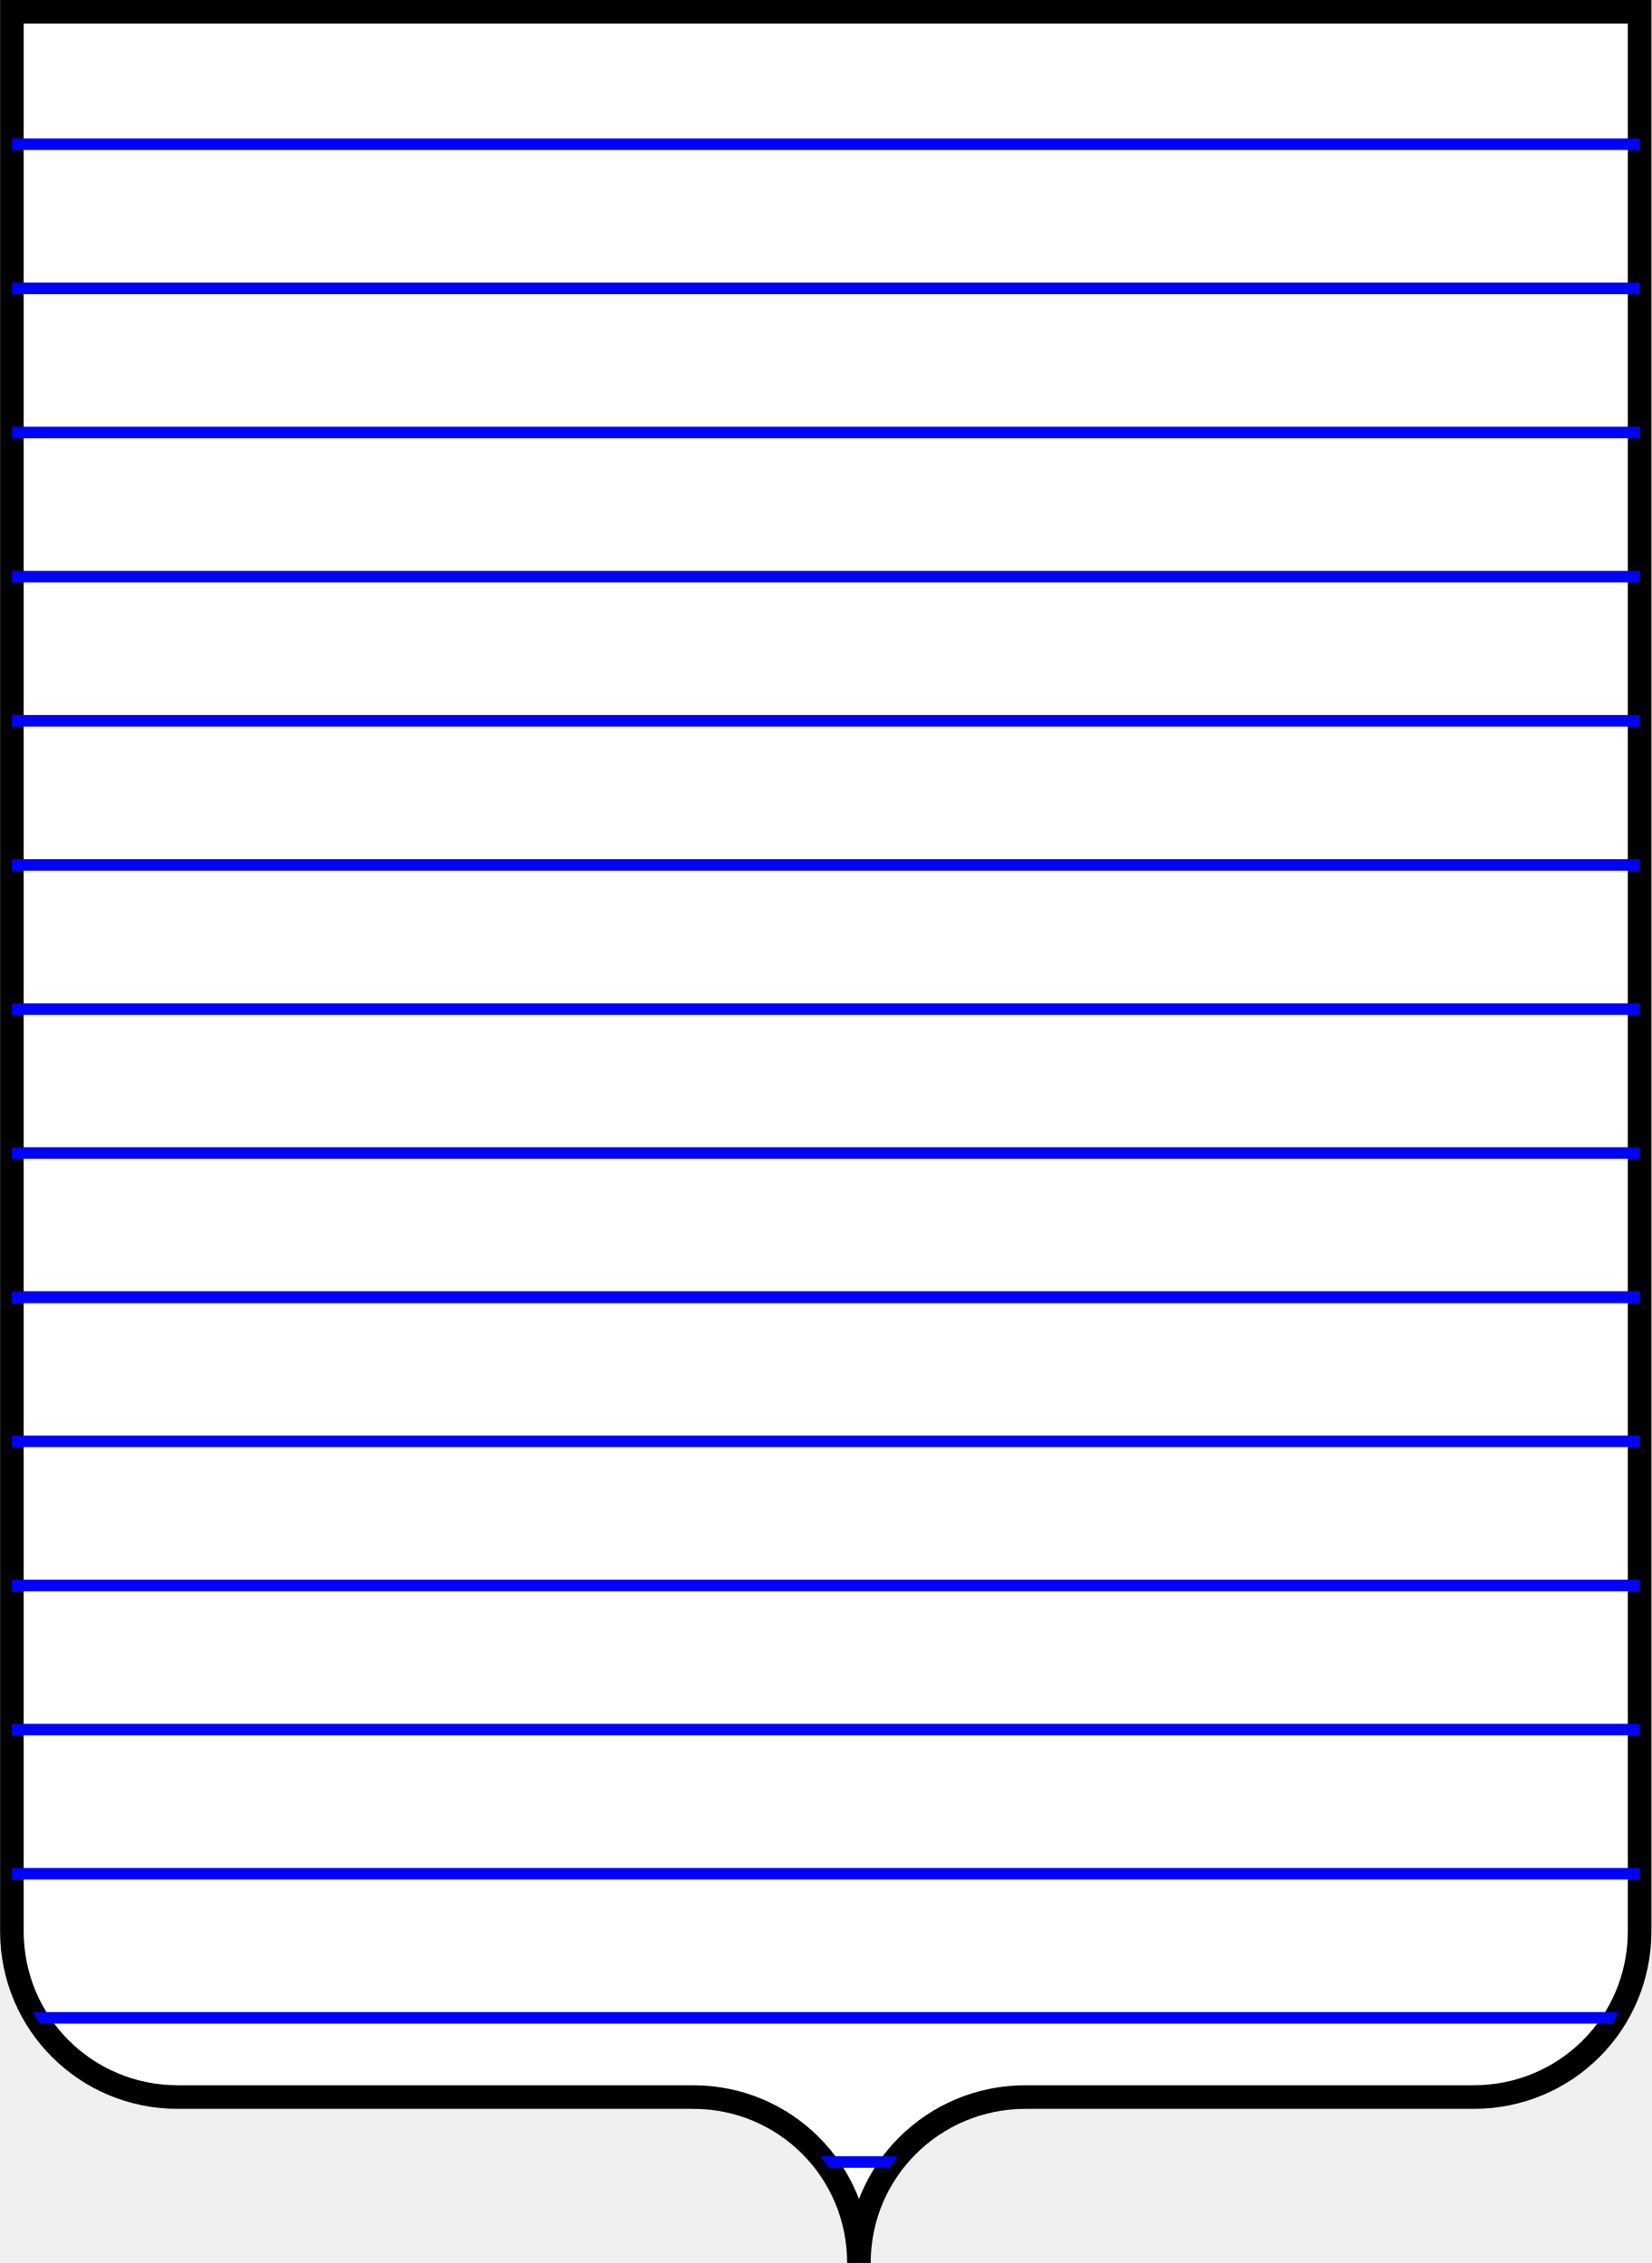
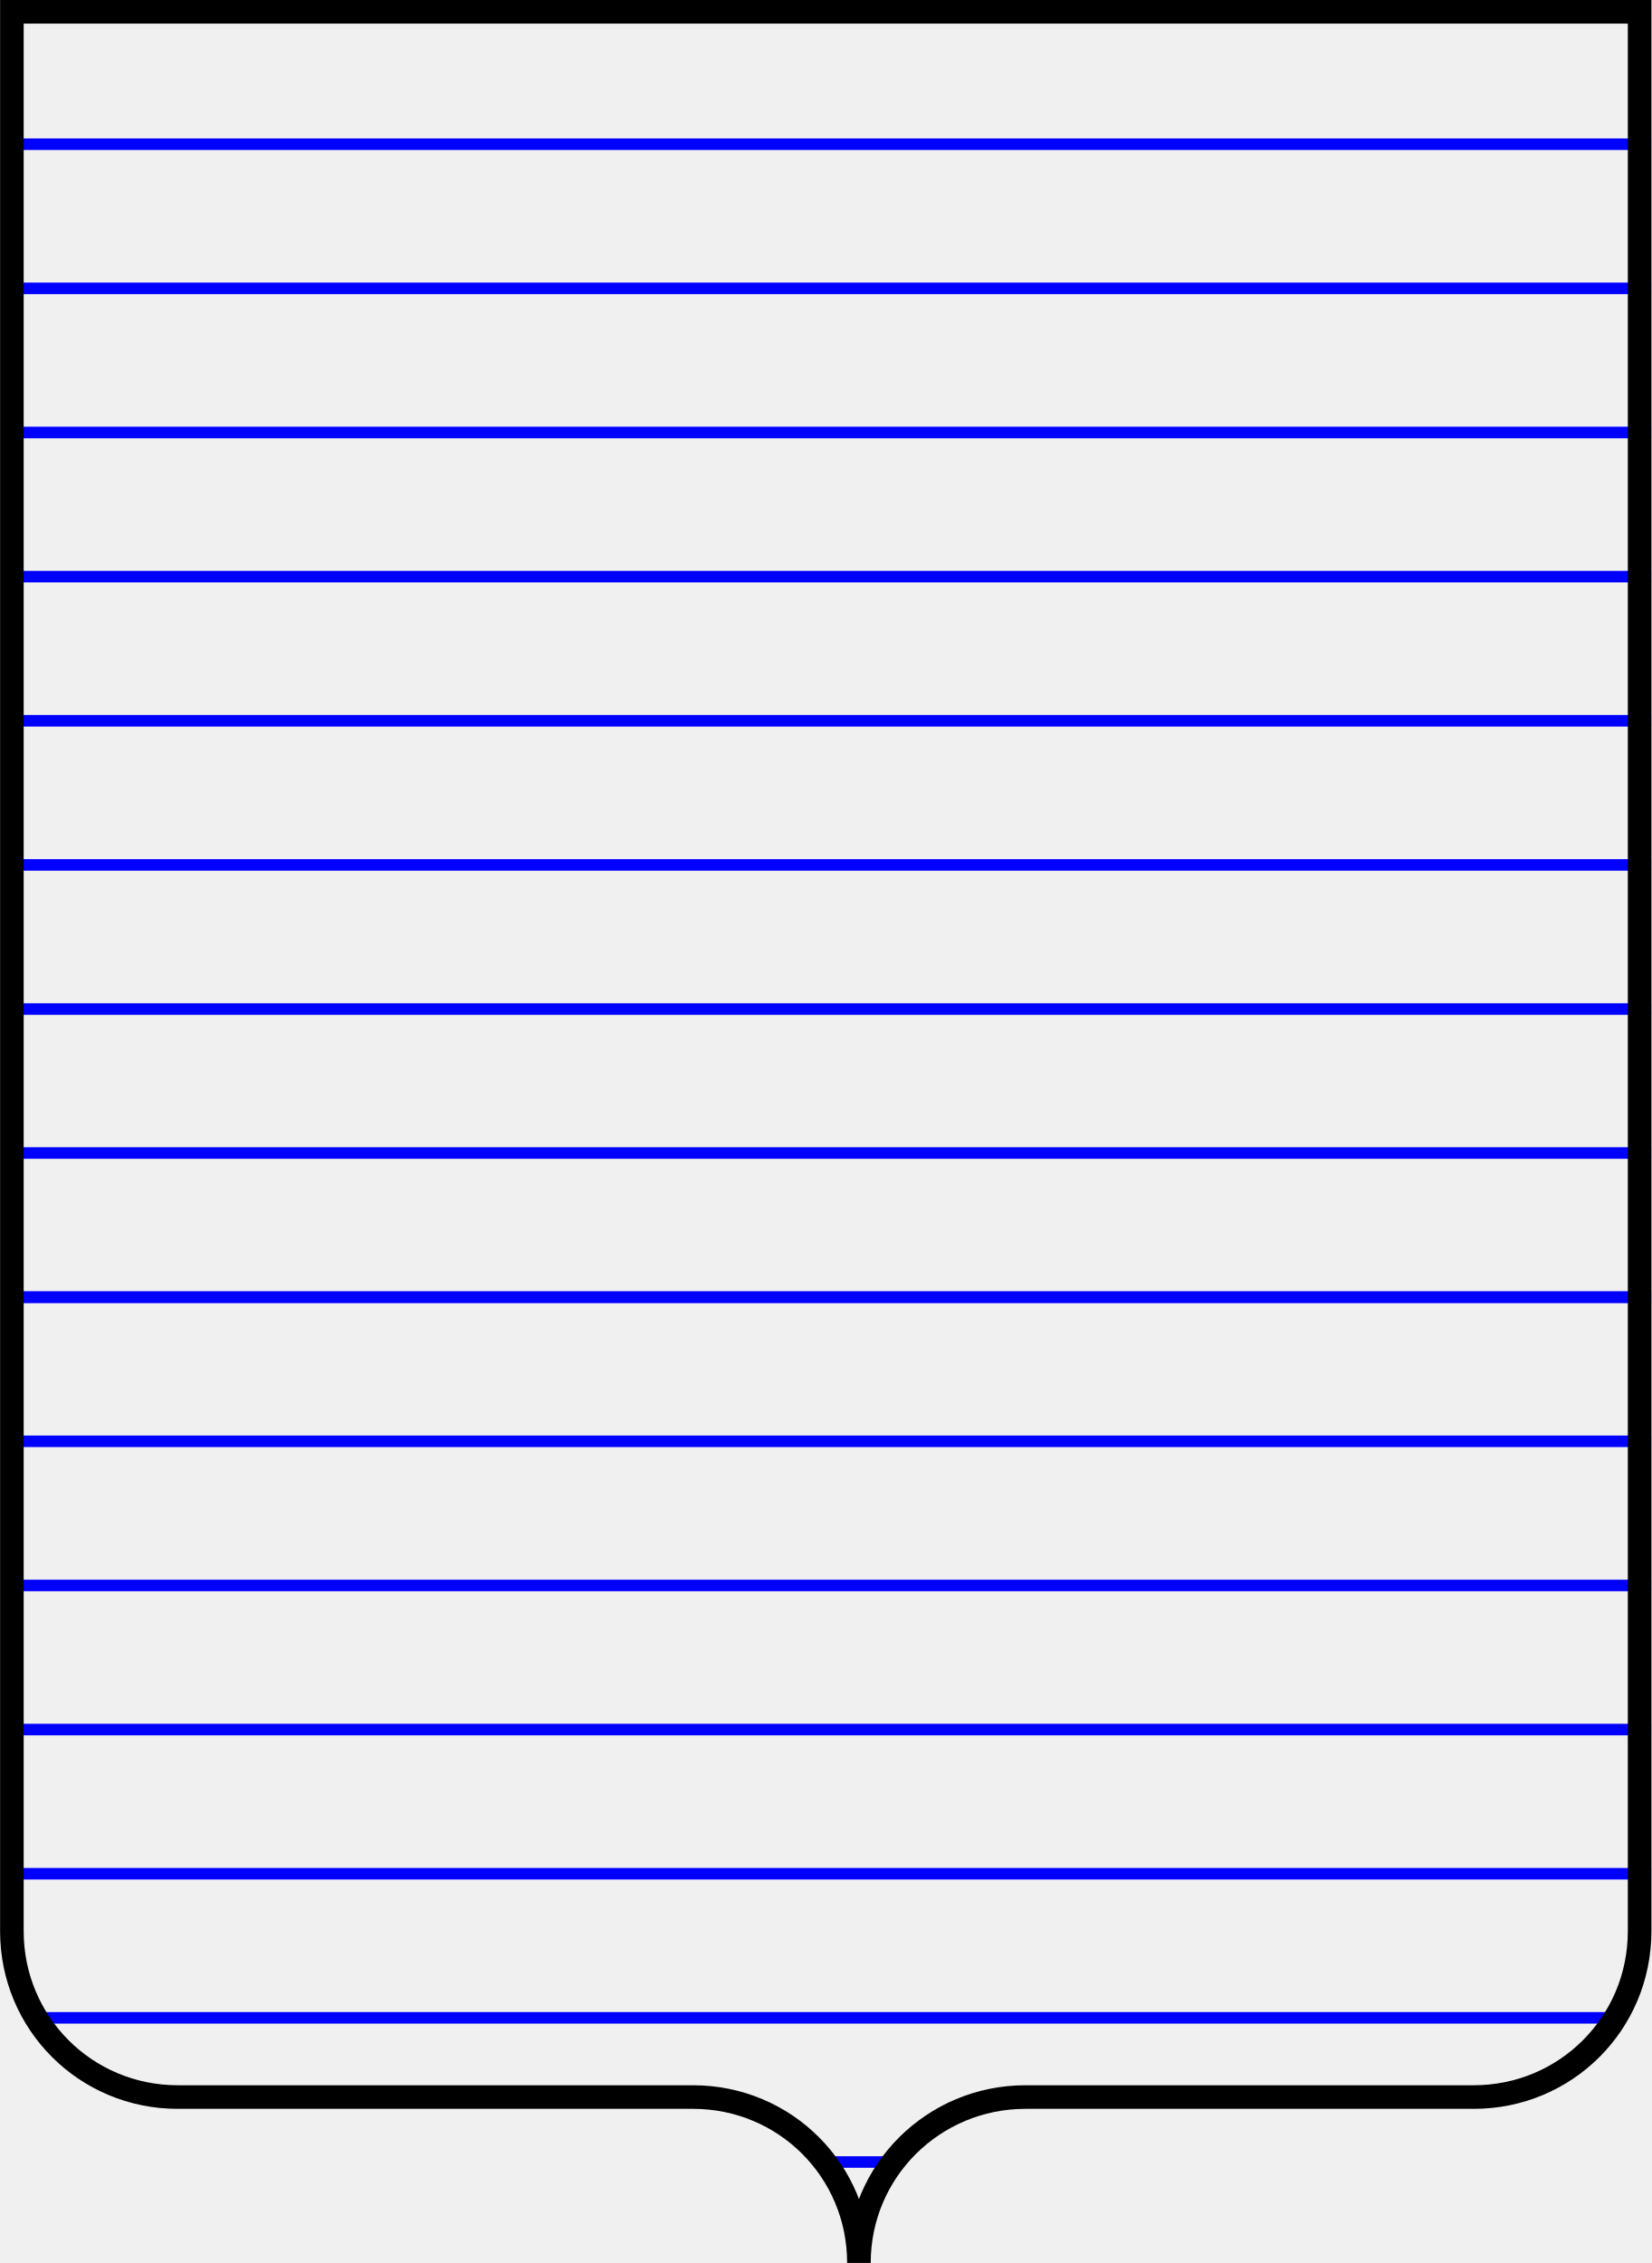
<svg xmlns="http://www.w3.org/2000/svg" width="286.406" height="392.5" id="svg3967" version="1.1">
  <defs id="defs3969">
    <clipPath clipPathUnits="userSpaceOnUse" id="clipPath17016">
      <path id="path17018" d="m 22.061,22.051 0,332.897 c 0,15.963 12.805,28.769 28.769,28.769 l 89.374,0 c 15.963,0 28.769,12.805 28.769,28.769 0,-15.963 12.933,-28.769 28.896,-28.769 l 77.739,0 c 15.963,0 28.768,-12.805 28.769,-28.769 l 0,-332.897 z" style="fill:#ffffff;fill-opacity:1;fill-rule:evenodd;stroke:#000000;stroke-width:4.092;stroke-linejoin:miter;stroke-miterlimit:4;stroke-opacity:1;stroke-dasharray:none;display:inline" />
    </clipPath>
-     <clipPath clipPathUnits="userSpaceOnUse" id="clipPath17020">
-       <path id="path17022" d="m 22.061,22.051 0,332.897 c 0,15.963 12.805,28.769 28.769,28.769 l 89.374,0 c 15.963,0 28.769,12.805 28.769,28.769 0,-15.963 12.933,-28.769 28.896,-28.769 l 77.739,0 c 15.963,0 28.768,-12.805 28.769,-28.769 l 0,-332.897 z" style="fill:#ffffff;fill-opacity:1;fill-rule:evenodd;stroke:#000000;stroke-width:4.092;stroke-linejoin:miter;stroke-miterlimit:4;stroke-opacity:1;stroke-dasharray:none;display:inline" />
-     </clipPath>
-     <clipPath clipPathUnits="userSpaceOnUse" id="clipPath17024">
-       <path id="path17026" d="m 22.061,22.051 0,332.897 c 0,15.963 12.805,28.769 28.769,28.769 l 89.374,0 c 15.963,0 28.769,12.805 28.769,28.769 0,-15.963 12.933,-28.769 28.896,-28.769 l 77.739,0 c 15.963,0 28.768,-12.805 28.769,-28.769 l 0,-332.897 z" style="fill:#ffffff;fill-opacity:1;fill-rule:evenodd;stroke:#000000;stroke-width:4.092;stroke-linejoin:miter;stroke-miterlimit:4;stroke-opacity:1;stroke-dasharray:none;display:inline" />
-     </clipPath>
-     <clipPath clipPathUnits="userSpaceOnUse" id="clipPath17028">
-       <path id="path17030" d="m 22.061,22.051 0,332.897 c 0,15.963 12.805,28.769 28.769,28.769 l 89.374,0 c 15.963,0 28.769,12.805 28.769,28.769 0,-15.963 12.933,-28.769 28.896,-28.769 l 77.739,0 c 15.963,0 28.768,-12.805 28.769,-28.769 l 0,-332.897 z" style="fill:#ffffff;fill-opacity:1;fill-rule:evenodd;stroke:#000000;stroke-width:4.092;stroke-linejoin:miter;stroke-miterlimit:4;stroke-opacity:1;stroke-dasharray:none;display:inline" />
-     </clipPath>
-     <clipPath clipPathUnits="userSpaceOnUse" id="clipPath17032">
-       <path id="path17034" d="m 22.061,22.051 0,332.897 c 0,15.963 12.805,28.769 28.769,28.769 l 89.374,0 c 15.963,0 28.769,12.805 28.769,28.769 0,-15.963 12.933,-28.769 28.896,-28.769 l 77.739,0 c 15.963,0 28.768,-12.805 28.769,-28.769 l 0,-332.897 z" style="fill:#ffffff;fill-opacity:1;fill-rule:evenodd;stroke:#000000;stroke-width:4.092;stroke-linejoin:miter;stroke-miterlimit:4;stroke-opacity:1;stroke-dasharray:none;display:inline" />
-     </clipPath>
-     <clipPath clipPathUnits="userSpaceOnUse" id="clipPath17036">
-       <path id="path17038" d="m 22.061,22.051 0,332.897 c 0,15.963 12.805,28.769 28.769,28.769 l 89.374,0 c 15.963,0 28.769,12.805 28.769,28.769 0,-15.963 12.933,-28.769 28.896,-28.769 l 77.739,0 c 15.963,0 28.768,-12.805 28.769,-28.769 l 0,-332.897 z" style="fill:#ffffff;fill-opacity:1;fill-rule:evenodd;stroke:#000000;stroke-width:4.092;stroke-linejoin:miter;stroke-miterlimit:4;stroke-opacity:1;stroke-dasharray:none;display:inline" />
-     </clipPath>
-     <clipPath clipPathUnits="userSpaceOnUse" id="clipPath17040">
-       <path id="path17042" d="m 22.061,22.051 0,332.897 c 0,15.963 12.805,28.769 28.769,28.769 l 89.374,0 c 15.963,0 28.769,12.805 28.769,28.769 0,-15.963 12.933,-28.769 28.896,-28.769 l 77.739,0 c 15.963,0 28.768,-12.805 28.769,-28.769 l 0,-332.897 z" style="fill:#ffffff;fill-opacity:1;fill-rule:evenodd;stroke:#000000;stroke-width:4.092;stroke-linejoin:miter;stroke-miterlimit:4;stroke-opacity:1;stroke-dasharray:none;display:inline" />
-     </clipPath>
-     <clipPath clipPathUnits="userSpaceOnUse" id="clipPath17044">
-       <path id="path17046" d="m 22.061,22.051 0,332.897 c 0,15.963 12.805,28.769 28.769,28.769 l 89.374,0 c 15.963,0 28.769,12.805 28.769,28.769 0,-15.963 12.933,-28.769 28.896,-28.769 l 77.739,0 c 15.963,0 28.768,-12.805 28.769,-28.769 l 0,-332.897 z" style="fill:#ffffff;fill-opacity:1;fill-rule:evenodd;stroke:#000000;stroke-width:4.092;stroke-linejoin:miter;stroke-miterlimit:4;stroke-opacity:1;stroke-dasharray:none;display:inline" />
-     </clipPath>
-     <clipPath clipPathUnits="userSpaceOnUse" id="clipPath17048">
-       <path id="path17050" d="m 22.061,22.051 0,332.897 c 0,15.963 12.805,28.769 28.769,28.769 l 89.374,0 c 15.963,0 28.769,12.805 28.769,28.769 0,-15.963 12.933,-28.769 28.896,-28.769 l 77.739,0 c 15.963,0 28.768,-12.805 28.769,-28.769 l 0,-332.897 z" style="fill:#ffffff;fill-opacity:1;fill-rule:evenodd;stroke:#000000;stroke-width:4.092;stroke-linejoin:miter;stroke-miterlimit:4;stroke-opacity:1;stroke-dasharray:none;display:inline" />
-     </clipPath>
-     <clipPath clipPathUnits="userSpaceOnUse" id="clipPath17052">
-       <path id="path17054" d="m 22.061,22.051 0,332.897 c 0,15.963 12.805,28.769 28.769,28.769 l 89.374,0 c 15.963,0 28.769,12.805 28.769,28.769 0,-15.963 12.933,-28.769 28.896,-28.769 l 77.739,0 c 15.963,0 28.768,-12.805 28.769,-28.769 l 0,-332.897 z" style="fill:#ffffff;fill-opacity:1;fill-rule:evenodd;stroke:#000000;stroke-width:4.092;stroke-linejoin:miter;stroke-miterlimit:4;stroke-opacity:1;stroke-dasharray:none;display:inline" />
-     </clipPath>
-     <clipPath clipPathUnits="userSpaceOnUse" id="clipPath17056">
-       <path id="path17058" d="m 22.061,22.051 0,332.897 c 0,15.963 12.805,28.769 28.769,28.769 l 89.374,0 c 15.963,0 28.769,12.805 28.769,28.769 0,-15.963 12.933,-28.769 28.896,-28.769 l 77.739,0 c 15.963,0 28.768,-12.805 28.769,-28.769 l 0,-332.897 z" style="fill:#ffffff;fill-opacity:1;fill-rule:evenodd;stroke:#000000;stroke-width:4.092;stroke-linejoin:miter;stroke-miterlimit:4;stroke-opacity:1;stroke-dasharray:none;display:inline" />
-     </clipPath>
-     <clipPath clipPathUnits="userSpaceOnUse" id="clipPath17060">
-       <path id="path17062" d="m 22.061,22.051 0,332.897 c 0,15.963 12.805,28.769 28.769,28.769 l 89.374,0 c 15.963,0 28.769,12.805 28.769,28.769 0,-15.963 12.933,-28.769 28.896,-28.769 l 77.739,0 c 15.963,0 28.768,-12.805 28.769,-28.769 l 0,-332.897 z" style="fill:#ffffff;fill-opacity:1;fill-rule:evenodd;stroke:#000000;stroke-width:4.092;stroke-linejoin:miter;stroke-miterlimit:4;stroke-opacity:1;stroke-dasharray:none;display:inline" />
-     </clipPath>
-     <clipPath clipPathUnits="userSpaceOnUse" id="clipPath17064">
-       <path id="path17066" d="m 22.061,22.051 0,332.897 c 0,15.963 12.805,28.769 28.769,28.769 l 89.374,0 c 15.963,0 28.769,12.805 28.769,28.769 0,-15.963 12.933,-28.769 28.896,-28.769 l 77.739,0 c 15.963,0 28.768,-12.805 28.769,-28.769 l 0,-332.897 z" style="fill:#ffffff;fill-opacity:1;fill-rule:evenodd;stroke:#000000;stroke-width:4.092;stroke-linejoin:miter;stroke-miterlimit:4;stroke-opacity:1;stroke-dasharray:none;display:inline" />
-     </clipPath>
-     <clipPath clipPathUnits="userSpaceOnUse" id="clipPath17068">
-       <path id="path17070" d="m 22.061,22.051 0,332.897 c 0,15.963 12.805,28.769 28.769,28.769 l 89.374,0 c 15.963,0 28.769,12.805 28.769,28.769 0,-15.963 12.933,-28.769 28.896,-28.769 l 77.739,0 c 15.963,0 28.768,-12.805 28.769,-28.769 l 0,-332.897 z" style="fill:#ffffff;fill-opacity:1;fill-rule:evenodd;stroke:#000000;stroke-width:4.092;stroke-linejoin:miter;stroke-miterlimit:4;stroke-opacity:1;stroke-dasharray:none;display:inline" />
-     </clipPath>
-     <clipPath clipPathUnits="userSpaceOnUse" id="clipPath17072">
-       <path id="path17074" d="m 22.061,22.051 0,332.897 c 0,15.963 12.805,28.769 28.769,28.769 l 89.374,0 c 15.963,0 28.769,12.805 28.769,28.769 0,-15.963 12.933,-28.769 28.896,-28.769 l 77.739,0 c 15.963,0 28.768,-12.805 28.769,-28.769 l 0,-332.897 z" style="fill:#ffffff;fill-opacity:1;fill-rule:evenodd;stroke:#000000;stroke-width:4.092;stroke-linejoin:miter;stroke-miterlimit:4;stroke-opacity:1;stroke-dasharray:none;display:inline" />
-     </clipPath>
-     <clipPath clipPathUnits="userSpaceOnUse" id="clipPath17076">
-       <path id="path17078" d="m 22.061,22.051 0,332.897 c 0,15.963 12.805,28.769 28.769,28.769 l 89.374,0 c 15.963,0 28.769,12.805 28.769,28.769 0,-15.963 12.933,-28.769 28.896,-28.769 l 77.739,0 c 15.963,0 28.768,-12.805 28.769,-28.769 l 0,-332.897 z" style="fill:#ffffff;fill-opacity:1;fill-rule:evenodd;stroke:#000000;stroke-width:4.092;stroke-linejoin:miter;stroke-miterlimit:4;stroke-opacity:1;stroke-dasharray:none;display:inline" />
-     </clipPath>
-     <clipPath clipPathUnits="userSpaceOnUse" id="clipPath17080">
-       <path id="path17082" d="m 22.061,22.051 0,332.897 c 0,15.963 12.805,28.769 28.769,28.769 l 89.374,0 c 15.963,0 28.769,12.805 28.769,28.769 0,-15.963 12.933,-28.769 28.896,-28.769 l 77.739,0 c 15.963,0 28.768,-12.805 28.769,-28.769 l 0,-332.897 z" style="fill:#ffffff;fill-opacity:1;fill-rule:evenodd;stroke:#000000;stroke-width:4.092;stroke-linejoin:miter;stroke-miterlimit:4;stroke-opacity:1;stroke-dasharray:none;display:inline" />
+     <clipPath clipPathUnits="userSpaceOnUse" id="clipPath3207">
+       <path style="fill:#ffffff;fill-opacity:1;fill-rule:evenodd;stroke:#000000;stroke-width:4.092;stroke-linejoin:miter;stroke-miterlimit:4;stroke-opacity:1;stroke-dasharray:none;display:inline" d="m 4.061,2.051 0,332.897 c 0,15.963 12.805,28.769 28.769,28.769 l 89.374,0 c 15.963,0 28.769,12.805 28.769,28.769 0,-15.963 12.933,-28.769 28.896,-28.769 l 77.739,0 c 15.963,0 28.768,-12.805 28.769,-28.769 l 0,-332.897 z" id="path3209" />
    </clipPath>
  </defs>
-   <g id="layer3" style="display:inline">
-     <path id="path16176" d="m 2.061,2.051 0,332.897 c 0,15.963 12.805,28.769 28.769,28.769 l 89.374,0 c 15.963,0 28.769,12.805 28.769,28.769 0,-15.963 12.933,-28.769 28.896,-28.769 l 77.739,0 c 15.963,0 28.768,-12.805 28.769,-28.769 l 0,-332.897 z" style="fill:#ffffff;fill-opacity:1;fill-rule:evenodd;stroke:#000000;stroke-width:4.092;stroke-linejoin:miter;stroke-miterlimit:4;stroke-opacity:1;stroke-dasharray:none;display:inline" />
+   <g style="display:none" id="g3054">
+     <path style="fill:#0000ff;fill-opacity:1;stroke:#000000;stroke-width:4.092;stroke-linejoin:miter;stroke-miterlimit:4;stroke-opacity:1;stroke-dasharray:none;display:inline" d="m 2.061,2.051 0,332.897 c 0,15.963 12.805,28.769 28.769,28.769 l 89.374,0 c 15.963,0 28.769,12.805 28.769,28.769 0,-15.963 12.933,-28.769 28.896,-28.769 l 77.739,0 c 15.963,0 28.768,-12.805 28.769,-28.769 l 0,-332.897 z" id="path3056" />
  </g>
  <g id="layer2" style="display:inline">
-     <path style="fill:none;stroke:#0000ff;stroke-width:2;stroke-linecap:butt;stroke-linejoin:miter;stroke-miterlimit:4;stroke-opacity:1;stroke-dasharray:none" d="m 18.483,394.983 295,0" id="path14854-5-5" clip-path="url(#clipPath17080)" transform="translate(-20,-20)" />
-     <path style="fill:none;stroke:#0000ff;stroke-width:2;stroke-linecap:butt;stroke-linejoin:miter;stroke-miterlimit:4;stroke-opacity:1;stroke-dasharray:none" d="m 18.483,369.983 295,0" id="path14854-2-0" clip-path="url(#clipPath17076)" transform="translate(-20,-20)" />
-     <path style="fill:none;stroke:#0000ff;stroke-width:2;stroke-linecap:butt;stroke-linejoin:miter;stroke-miterlimit:4;stroke-opacity:1;stroke-dasharray:none" d="m 18.483,344.983 295,0" id="path14854-76-2" clip-path="url(#clipPath17072)" transform="translate(-20,-20)" />
-     <path style="fill:none;stroke:#0000ff;stroke-width:2;stroke-linecap:butt;stroke-linejoin:miter;stroke-miterlimit:4;stroke-opacity:1;stroke-dasharray:none" d="m 18.483,319.983 295,0" id="path14854-14-8" clip-path="url(#clipPath17068)" transform="translate(-20,-20)" />
-     <path style="fill:none;stroke:#0000ff;stroke-width:2;stroke-linecap:butt;stroke-linejoin:miter;stroke-miterlimit:4;stroke-opacity:1;stroke-dasharray:none" d="m 18.483,294.983 295,0" id="path14854-23-6" clip-path="url(#clipPath17064)" transform="translate(-20,-20)" />
-     <path style="fill:none;stroke:#0000ff;stroke-width:2;stroke-linecap:butt;stroke-linejoin:miter;stroke-miterlimit:4;stroke-opacity:1;stroke-dasharray:none" d="m 18.483,269.983 295,0" id="path14854-22-0" clip-path="url(#clipPath17060)" transform="translate(-20,-20)" />
-     <path style="fill:none;stroke:#0000ff;stroke-width:2;stroke-linecap:butt;stroke-linejoin:miter;stroke-miterlimit:4;stroke-opacity:1;stroke-dasharray:none" d="m 18.483,244.983 295,0" id="path14854-22-1-2" clip-path="url(#clipPath17056)" transform="translate(-20,-20)" />
-     <path style="fill:none;stroke:#0000ff;stroke-width:2;stroke-linecap:butt;stroke-linejoin:miter;stroke-miterlimit:4;stroke-opacity:1;stroke-dasharray:none" d="m 18.483,219.983 295,0" id="path14854-57-8" clip-path="url(#clipPath17052)" transform="translate(-20,-20)" />
-     <path style="fill:none;stroke:#0000ff;stroke-width:2;stroke-linecap:butt;stroke-linejoin:miter;stroke-miterlimit:4;stroke-opacity:1;stroke-dasharray:none" d="m 18.483,244.983 295,0" id="path14854-22-6-1-9" clip-path="url(#clipPath17048)" transform="translate(-20,-20)" />
-     <path style="fill:none;stroke:#0000ff;stroke-width:2;stroke-linecap:butt;stroke-linejoin:miter;stroke-miterlimit:4;stroke-opacity:1;stroke-dasharray:none;display:inline" d="m 18.483,195.014 295,0" id="path14854-3-7" clip-path="url(#clipPath17044)" transform="translate(-20,-20)" />
-     <path style="fill:none;stroke:#0000ff;stroke-width:2;stroke-linecap:butt;stroke-linejoin:miter;stroke-miterlimit:4;stroke-opacity:1;stroke-dasharray:none;display:inline" d="m 18.483,170.014 295,0" id="path14854-1-1-8" clip-path="url(#clipPath17040)" transform="translate(-20,-20)" />
-     <path style="fill:none;stroke:#0000ff;stroke-width:2;stroke-linecap:butt;stroke-linejoin:miter;stroke-miterlimit:4;stroke-opacity:1;stroke-dasharray:none;display:inline" d="m 18.483,145.014 295,0" id="path14854-7-9-8" clip-path="url(#clipPath17036)" transform="translate(-20,-20)" />
-     <path style="fill:none;stroke:#0000ff;stroke-width:2;stroke-linecap:butt;stroke-linejoin:miter;stroke-miterlimit:4;stroke-opacity:1;stroke-dasharray:none;display:inline" d="m 18.483,120.014 295,0" id="path14854-11-86-2" clip-path="url(#clipPath17032)" transform="translate(-20,-20)" />
-     <path style="fill:none;stroke:#0000ff;stroke-width:2;stroke-linecap:butt;stroke-linejoin:miter;stroke-miterlimit:4;stroke-opacity:1;stroke-dasharray:none;display:inline" d="m 18.483,95.014 295,0" id="path14854-5-5-9" clip-path="url(#clipPath17028)" transform="translate(-20,-20)" />
-     <path style="fill:none;stroke:#0000ff;stroke-width:2;stroke-linecap:butt;stroke-linejoin:miter;stroke-miterlimit:4;stroke-opacity:1;stroke-dasharray:none;display:inline" d="m 18.483,70.014 295,0" id="path14854-2-0-1" clip-path="url(#clipPath17024)" transform="translate(-20,-20)" />
-     <path style="fill:none;stroke:#0000ff;stroke-width:2;stroke-linecap:butt;stroke-linejoin:miter;stroke-miterlimit:4;stroke-opacity:1;stroke-dasharray:none;display:inline" d="m 18.483,45.014 295,0" id="path14854-76-2-3" clip-path="url(#clipPath17020)" transform="translate(-20,-20)" />
+     <g id="g3141" clip-path="url(#clipPath3207)">
+       <path transform="translate(-20,-20)" clip-path="none" id="path14854-5-5" d="m 18.483,394.983 295,0" style="fill:none;stroke:#0000ff;stroke-width:2;stroke-linecap:butt;stroke-linejoin:miter;stroke-miterlimit:4;stroke-opacity:1;stroke-dasharray:none" />
+       <path transform="translate(-20,-20)" clip-path="none" id="path14854-2-0" d="m 18.483,369.983 295,0" style="fill:none;stroke:#0000ff;stroke-width:2;stroke-linecap:butt;stroke-linejoin:miter;stroke-miterlimit:4;stroke-opacity:1;stroke-dasharray:none" />
+       <path transform="translate(-20,-20)" clip-path="none" id="path14854-76-2" d="m 18.483,344.983 295,0" style="fill:none;stroke:#0000ff;stroke-width:2;stroke-linecap:butt;stroke-linejoin:miter;stroke-miterlimit:4;stroke-opacity:1;stroke-dasharray:none" />
+       <path transform="translate(-20,-20)" clip-path="none" id="path14854-14-8" d="m 18.483,319.983 295,0" style="fill:none;stroke:#0000ff;stroke-width:2;stroke-linecap:butt;stroke-linejoin:miter;stroke-miterlimit:4;stroke-opacity:1;stroke-dasharray:none" />
+       <path transform="translate(-20,-20)" clip-path="none" id="path14854-23-6" d="m 18.483,294.983 295,0" style="fill:none;stroke:#0000ff;stroke-width:2;stroke-linecap:butt;stroke-linejoin:miter;stroke-miterlimit:4;stroke-opacity:1;stroke-dasharray:none" />
+       <path transform="translate(-20,-20)" clip-path="none" id="path14854-22-0" d="m 18.483,269.983 295,0" style="fill:none;stroke:#0000ff;stroke-width:2;stroke-linecap:butt;stroke-linejoin:miter;stroke-miterlimit:4;stroke-opacity:1;stroke-dasharray:none" />
+       <path transform="translate(-20,-20)" clip-path="none" id="path14854-22-1-2" d="m 18.483,244.983 295,0" style="fill:none;stroke:#0000ff;stroke-width:2;stroke-linecap:butt;stroke-linejoin:miter;stroke-miterlimit:4;stroke-opacity:1;stroke-dasharray:none" />
+       <path transform="translate(-20,-20)" clip-path="none" id="path14854-57-8" d="m 18.483,219.983 295,0" style="fill:none;stroke:#0000ff;stroke-width:2;stroke-linecap:butt;stroke-linejoin:miter;stroke-miterlimit:4;stroke-opacity:1;stroke-dasharray:none" />
+       <path transform="translate(-20,-20)" clip-path="none" id="path14854-22-6-1-9" d="m 18.483,244.983 295,0" style="fill:none;stroke:#0000ff;stroke-width:2;stroke-linecap:butt;stroke-linejoin:miter;stroke-miterlimit:4;stroke-opacity:1;stroke-dasharray:none" />
+       <path transform="translate(-20,-20)" clip-path="none" id="path14854-3-7" d="m 18.483,195.014 295,0" style="fill:none;stroke:#0000ff;stroke-width:2;stroke-linecap:butt;stroke-linejoin:miter;stroke-miterlimit:4;stroke-opacity:1;stroke-dasharray:none;display:inline" />
+       <path transform="translate(-20,-20)" clip-path="none" id="path14854-1-1-8" d="m 18.483,170.014 295,0" style="fill:none;stroke:#0000ff;stroke-width:2;stroke-linecap:butt;stroke-linejoin:miter;stroke-miterlimit:4;stroke-opacity:1;stroke-dasharray:none;display:inline" />
+       <path transform="translate(-20,-20)" clip-path="none" id="path14854-7-9-8" d="m 18.483,145.014 295,0" style="fill:none;stroke:#0000ff;stroke-width:2;stroke-linecap:butt;stroke-linejoin:miter;stroke-miterlimit:4;stroke-opacity:1;stroke-dasharray:none;display:inline" />
+       <path transform="translate(-20,-20)" clip-path="none" id="path14854-11-86-2" d="m 18.483,120.014 295,0" style="fill:none;stroke:#0000ff;stroke-width:2;stroke-linecap:butt;stroke-linejoin:miter;stroke-miterlimit:4;stroke-opacity:1;stroke-dasharray:none;display:inline" />
+       <path transform="translate(-20,-20)" clip-path="none" id="path14854-5-5-9" d="m 18.483,95.014 295,0" style="fill:none;stroke:#0000ff;stroke-width:2;stroke-linecap:butt;stroke-linejoin:miter;stroke-miterlimit:4;stroke-opacity:1;stroke-dasharray:none;display:inline" />
+       <path transform="translate(-20,-20)" clip-path="none" id="path14854-2-0-1" d="m 18.483,70.014 295,0" style="fill:none;stroke:#0000ff;stroke-width:2;stroke-linecap:butt;stroke-linejoin:miter;stroke-miterlimit:4;stroke-opacity:1;stroke-dasharray:none;display:inline" />
+       <path transform="translate(-20,-20)" clip-path="none" id="path14854-76-2-3" d="m 18.483,45.014 295,0" style="fill:none;stroke:#0000ff;stroke-width:2;stroke-linecap:butt;stroke-linejoin:miter;stroke-miterlimit:4;stroke-opacity:1;stroke-dasharray:none;display:inline" />
+       <path clip-path="none" id="path14854-2-0-1-7" d="m -1.517,0.014 295,0" style="fill:none;stroke:#0000ff;stroke-width:2;stroke-linecap:butt;stroke-linejoin:miter;stroke-miterlimit:4;stroke-opacity:1;stroke-dasharray:none;display:inline" />
+       <path clip-path="none" id="path14854-76-2-3-4" d="m -1.517,-24.986 295,0" style="fill:none;stroke:#0000ff;stroke-width:2;stroke-linecap:butt;stroke-linejoin:miter;stroke-miterlimit:4;stroke-opacity:1;stroke-dasharray:none;display:inline" />
+       <path clip-path="none" id="path14854-5-5-9-0" d="m -1.517,424.983 295,0" style="fill:none;stroke:#0000ff;stroke-width:2;stroke-linecap:butt;stroke-linejoin:miter;stroke-miterlimit:4;stroke-opacity:1;stroke-dasharray:none;display:inline" />
+       <path clip-path="none" id="path14854-2-0-1-9" d="m -1.517,399.983 295,0" style="fill:none;stroke:#0000ff;stroke-width:2;stroke-linecap:butt;stroke-linejoin:miter;stroke-miterlimit:4;stroke-opacity:1;stroke-dasharray:none;display:inline" />
+     </g>
    <path style="fill:none;stroke:#0000ff;stroke-width:2;stroke-linecap:butt;stroke-linejoin:miter;stroke-miterlimit:4;stroke-opacity:1;stroke-dasharray:none;display:inline" d="m 18.483,20.014 295,0" id="path14854-14-8-5" clip-path="url(#clipPath17016)" transform="translate(-20,-20)" />
  </g>
+   <g id="layer3" style="display:inline">
+     <path id="path16176" d="m 2.061,2.051 0,332.897 c 0,15.963 12.805,28.769 28.769,28.769 l 89.374,0 c 15.963,0 28.769,12.805 28.769,28.769 0,-15.963 12.933,-28.769 28.896,-28.769 l 77.739,0 c 15.963,0 28.768,-12.805 28.769,-28.769 l 0,-332.897 z" style="fill:none;stroke:#000000;stroke-width:4.092;stroke-linejoin:miter;stroke-miterlimit:4;stroke-opacity:1;stroke-dasharray:none;display:inline" />
+   </g>
</svg>
